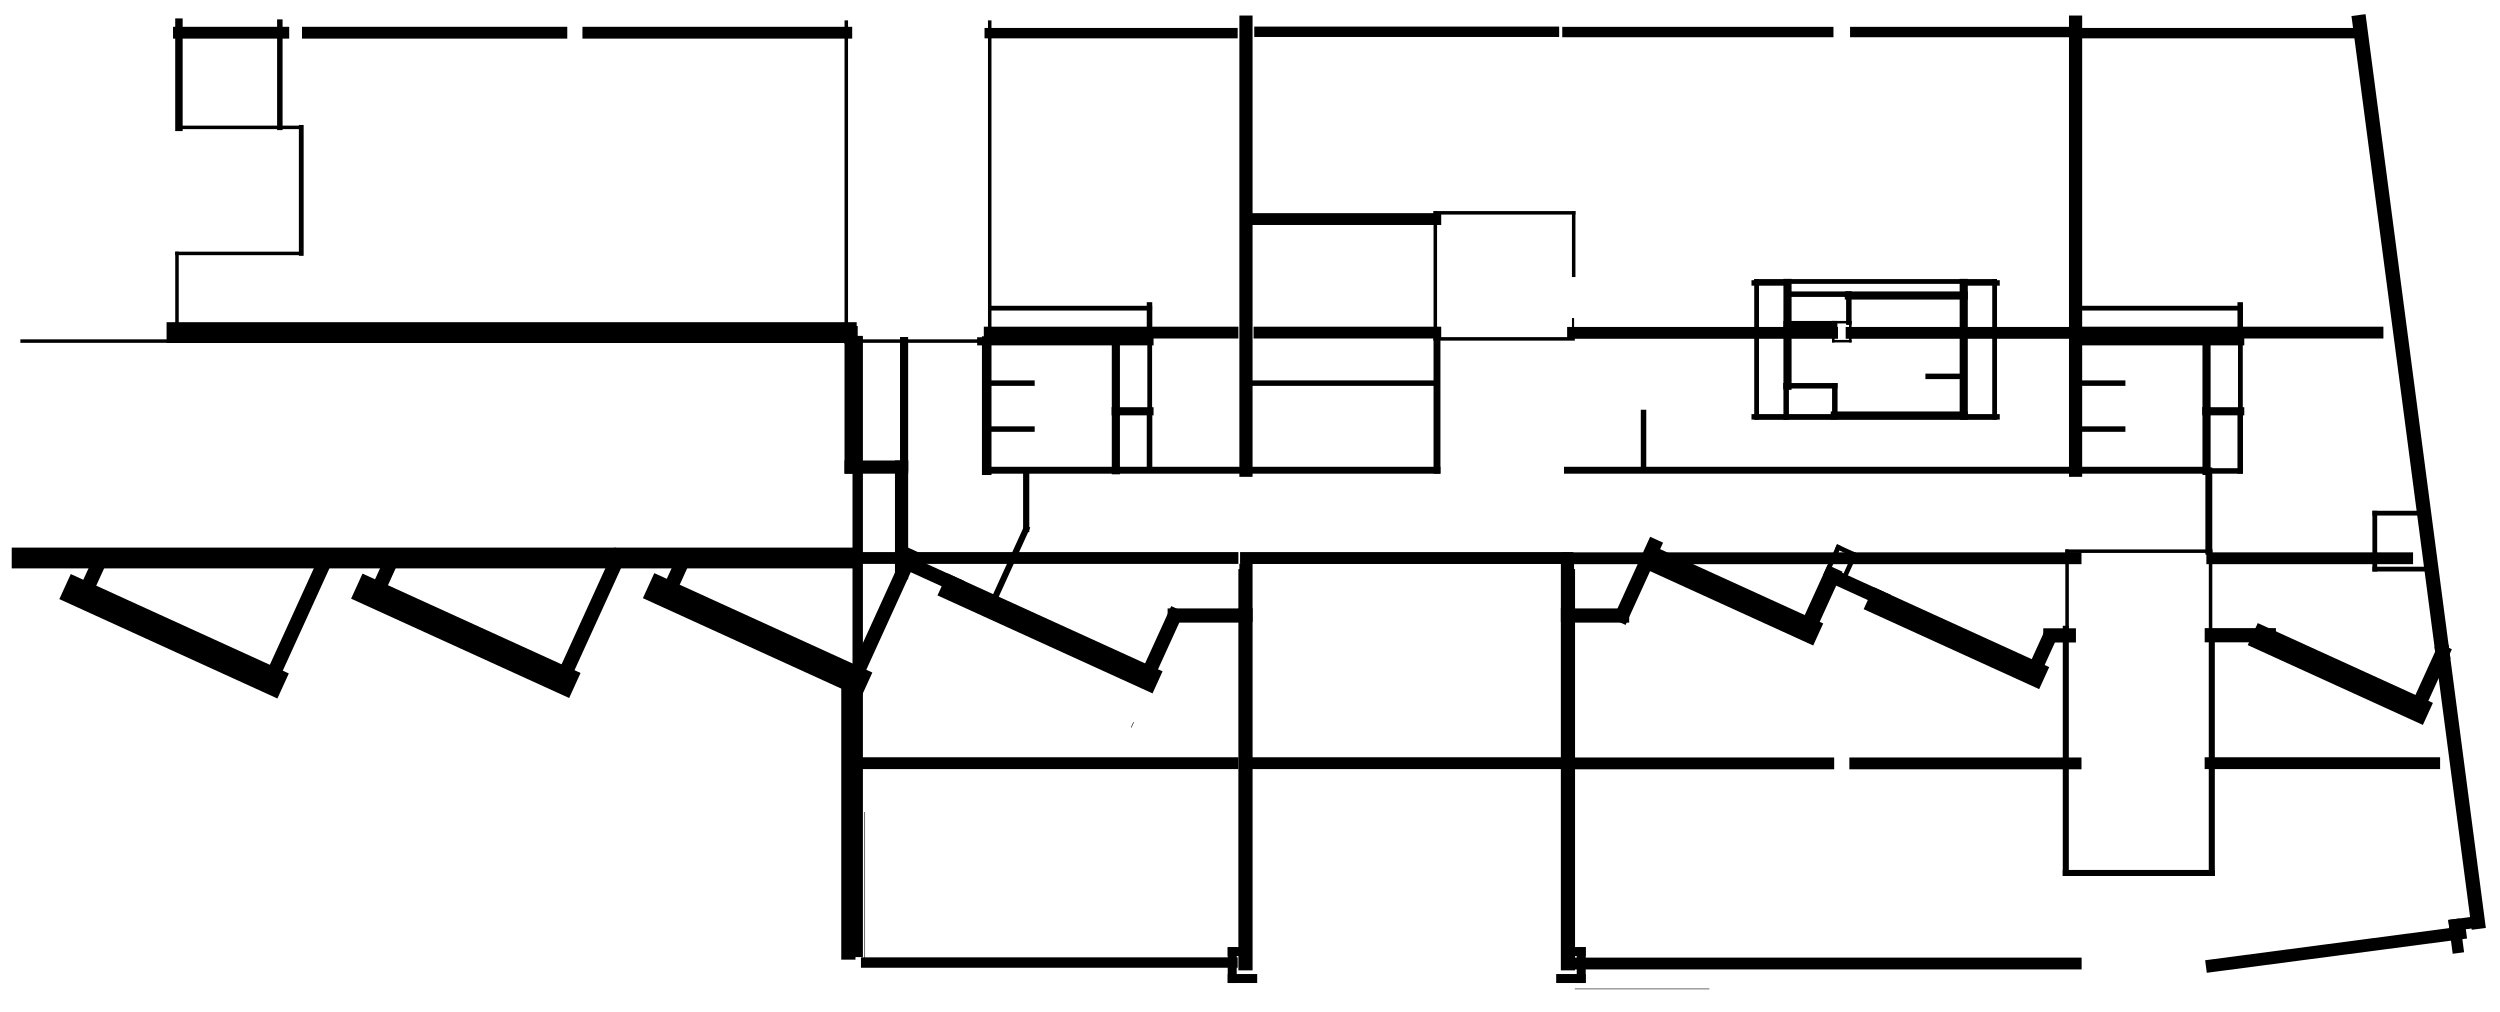
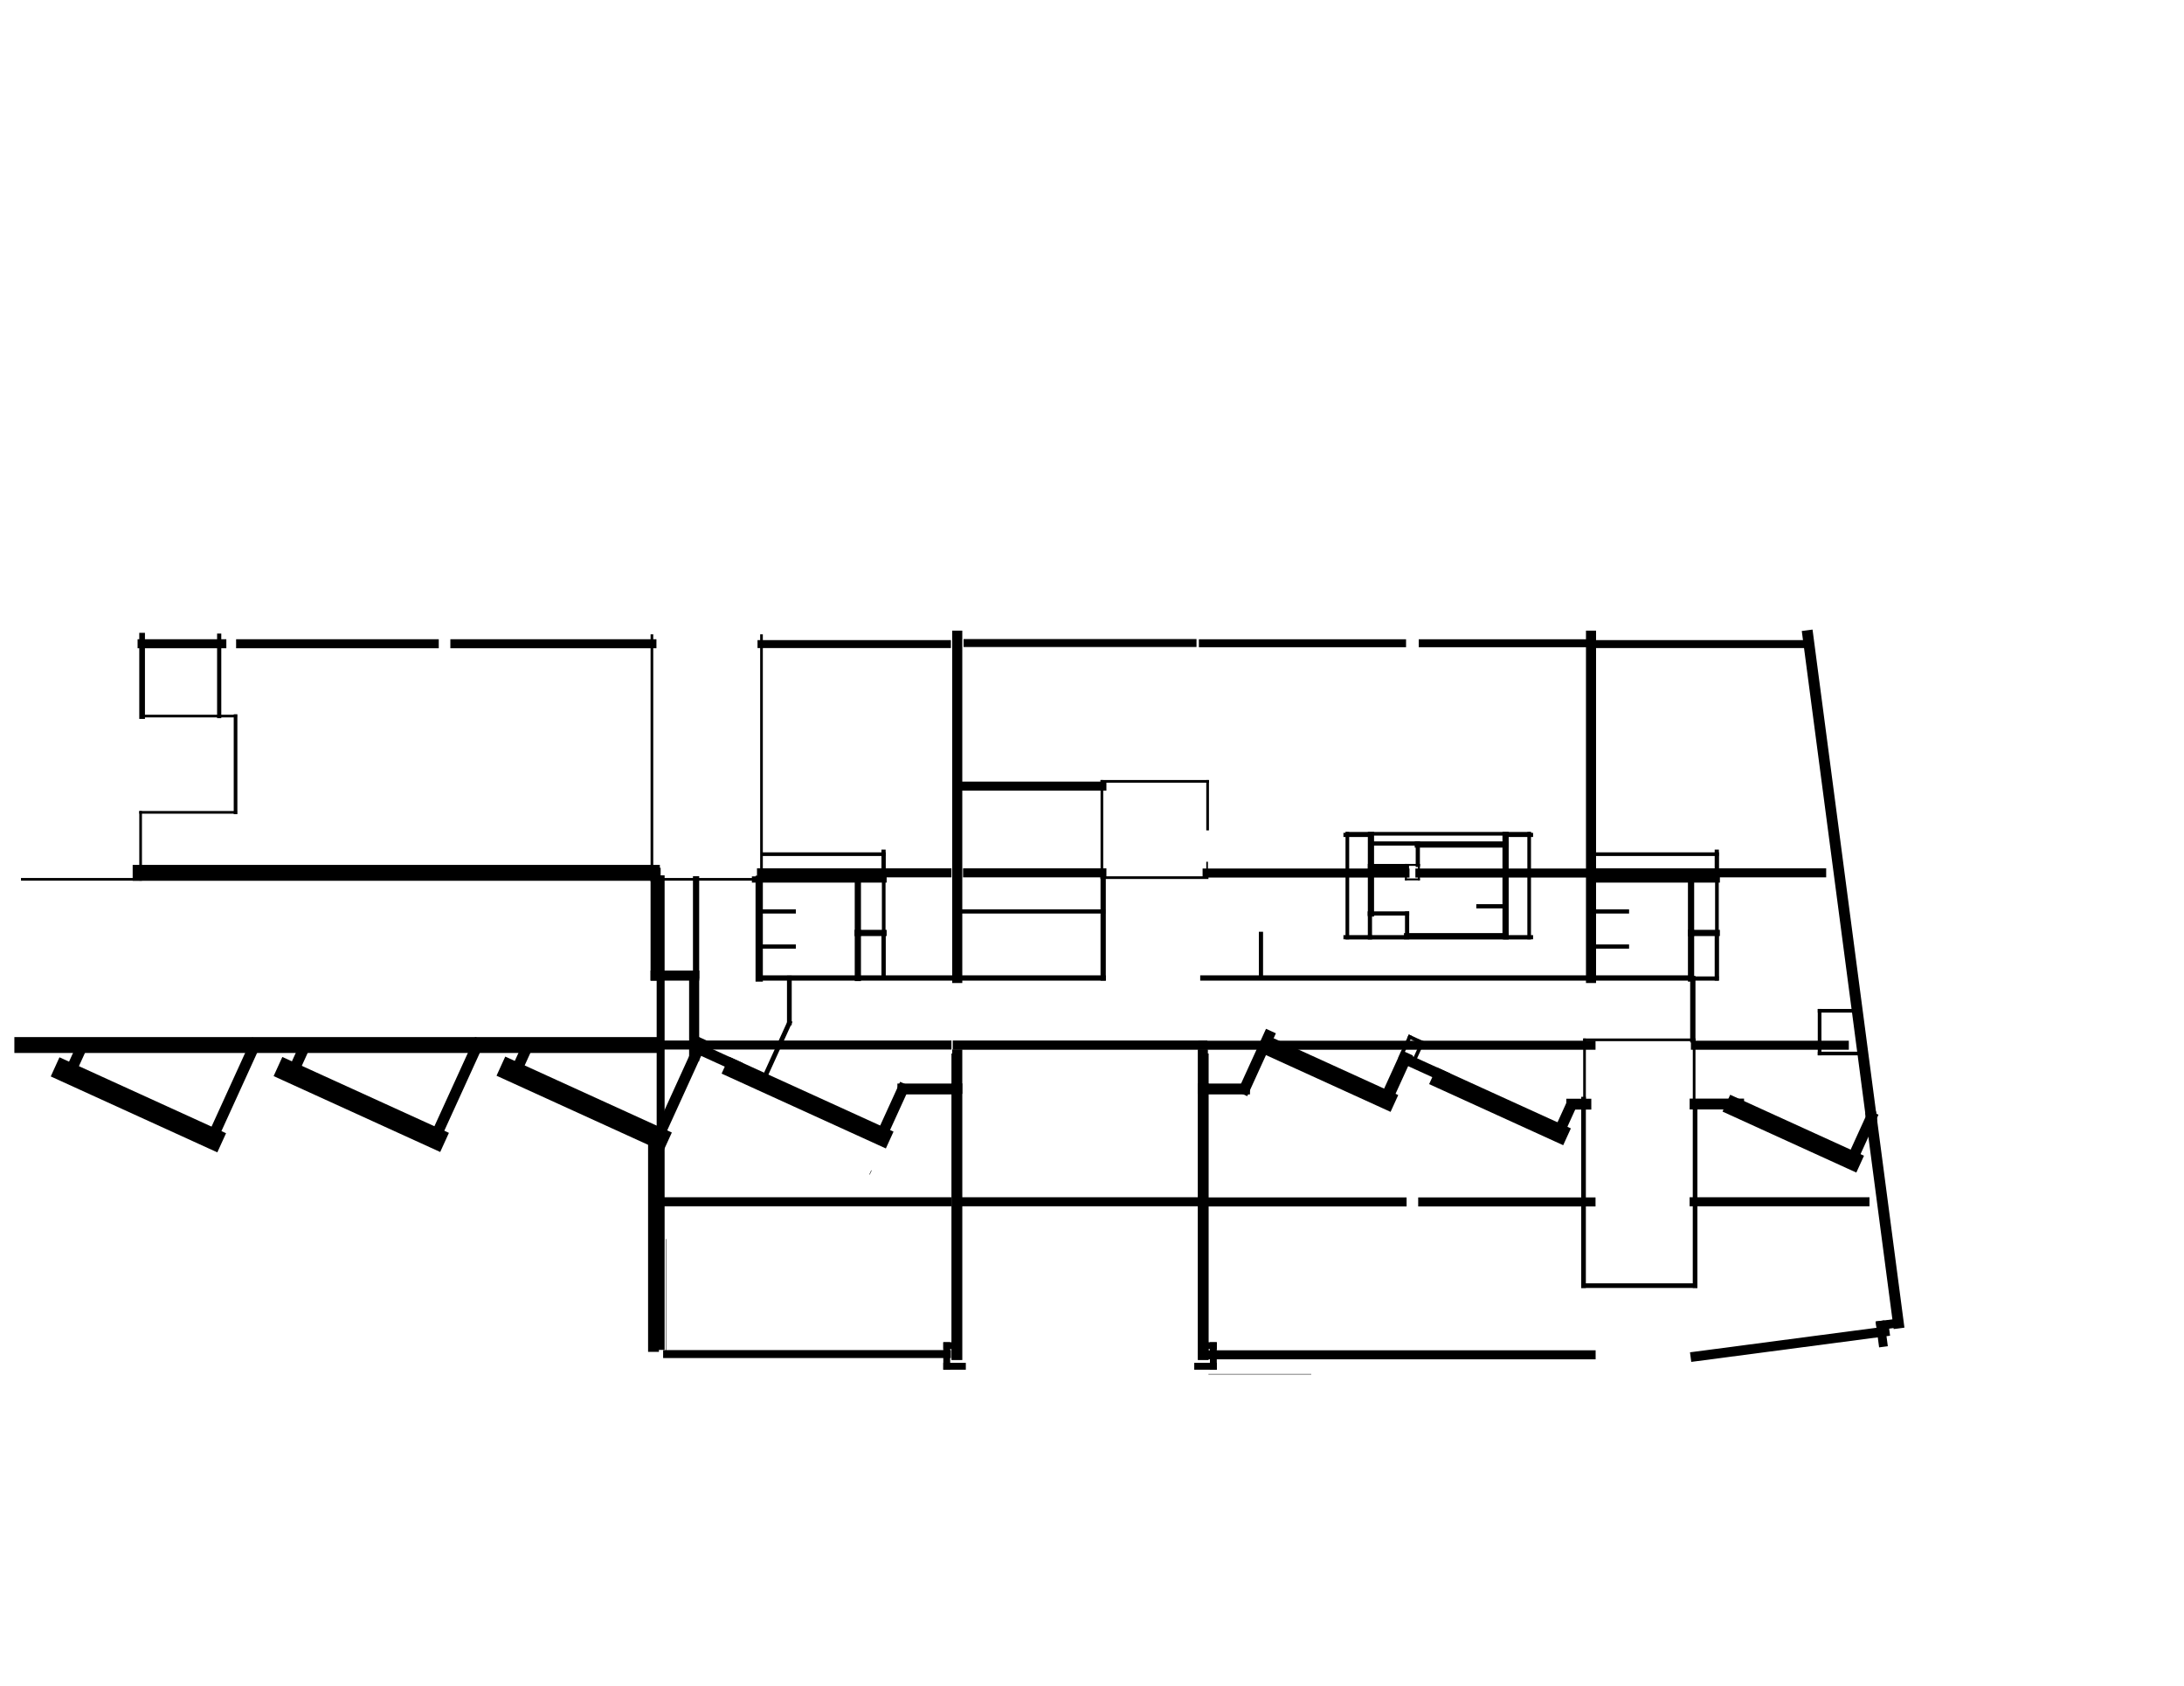
- <svg xmlns="http://www.w3.org/2000/svg" viewBox="-34.325 -13.37 56.488 22.845">
+ <svg xmlns="http://www.w3.org/2000/svg" viewBox="-34.485 -31.672 64.597 49.853">
  <g transform="scale(1,-1)">
    <line id="w-40" x1="-15.094" y1="5.855" x2="-15.094" y2="2.816" stroke="black" stroke-width="0.298" stroke-linecap="square" />
    <line id="w-41" x1="21.663" y1="-7.459" x2="20.863" y2="-1.379" stroke="black" stroke-width="0.321" stroke-linecap="square" />
    <line id="w-42" x1="20.863" y1="-1.379" x2="18.987" y2="12.87" stroke="black" stroke-width="0.321" stroke-linecap="square" />
    <line id="w-73" x1="-12.03" y1="2.745" x2="-1.856" y2="2.745" stroke="black" stroke-width="0.156" stroke-linecap="square" />
    <line id="w-83" x1="-1.856" y1="5.674" x2="-1.856" y2="2.745" stroke="black" stroke-width="0.156" stroke-linecap="square" />
    <line id="w-86" x1="1.092" y1="2.745" x2="15.532" y2="2.745" stroke="black" stroke-width="0.156" stroke-linecap="square" />
    <line id="w-87" x1="-6.183" y1="-8.395" x2="-6.183" y2="-0.533" stroke="black" stroke-width="0.321" stroke-linecap="square" />
    <line id="w-88" x1="1.103" y1="-8.395" x2="1.103" y2="-0.533" stroke="black" stroke-width="0.321" stroke-linecap="square" />
    <line id="w-99" x1="12.573" y1="2.745" x2="12.573" y2="12.87" stroke="black" stroke-width="0.298" stroke-linecap="square" />
    <line id="w-100" x1="-6.172" y1="2.745" x2="-6.172" y2="12.87" stroke="black" stroke-width="0.298" stroke-linecap="square" />
    <line id="w-192" x1="10.798" y1="3.951" x2="10.046" y2="3.951" stroke="black" stroke-width="0.124" stroke-linecap="square" />
    <line id="w-193" x1="10.046" y1="6.977" x2="10.046" y2="3.981" stroke="black" stroke-width="0.184" stroke-linecap="square" />
    <line id="w-194" x1="6.064" y1="6.723" x2="7.45" y2="6.723" stroke="black" stroke-width="0.124" stroke-linecap="square" />
    <line id="w-195" x1="6.034" y1="3.951" x2="6.034" y2="4.653" stroke="black" stroke-width="0.124" stroke-linecap="square" />
    <line id="w-196" x1="10.798" y1="6.977" x2="10.046" y2="6.977" stroke="black" stroke-width="0.124" stroke-linecap="square" />
    <line id="w-197" x1="7.133" y1="3.981" x2="7.133" y2="4.653" stroke="black" stroke-width="0.124" stroke-linecap="square" />
    <line id="w-198" x1="7.133" y1="4.653" x2="6.034" y2="4.653" stroke="black" stroke-width="0.124" stroke-linecap="square" />
    <line id="w-199" x1="6.064" y1="6.977" x2="5.312" y2="6.977" stroke="black" stroke-width="0.124" stroke-linecap="square" />
    <line id="w-200" x1="7.099" y1="6.09" x2="7.099" y2="5.661" stroke="black" stroke-width="0.057" stroke-linecap="square" />
    <line id="w-201" x1="10.046" y1="4.866" x2="9.242" y2="4.866" stroke="black" stroke-width="0.124" stroke-linecap="square" />
    <line id="w-202" x1="6.034" y1="3.951" x2="5.312" y2="3.951" stroke="black" stroke-width="0.124" stroke-linecap="square" />
    <line id="w-203" x1="7.133" y1="3.951" x2="6.034" y2="3.951" stroke="black" stroke-width="0.124" stroke-linecap="square" />
    <line id="w-242" x1="-6.172" y1="0.737" x2="1.092" y2="0.737" stroke="black" stroke-width="0.216" stroke-linecap="square" />
    <line id="w-267" x1="-13.897" y1="5.663" x2="-13.897" y2="2.816" stroke="black" stroke-width="0.184" stroke-linecap="square" />
    <line id="w-268" x1="-13.954" y1="2.816" x2="-15.094" y2="2.816" stroke="black" stroke-width="0.298" stroke-linecap="square" />
    <line id="w-295" x1="15.532" y1="2.729" x2="15.532" y2="4.077" stroke="black" stroke-width="0.184" stroke-linecap="square" />
    <line id="w-296" x1="16.293" y1="2.729" x2="16.293" y2="4.077" stroke="black" stroke-width="0.124" stroke-linecap="square" />
    <line id="w-297" x1="12.573" y1="5.658" x2="16.293" y2="5.658" stroke="black" stroke-width="0.184" stroke-linecap="square" />
    <line id="w-298" x1="16.293" y1="5.658" x2="16.293" y2="6.48" stroke="black" stroke-width="0.124" stroke-linecap="square" />
    <line id="w-299" x1="12.573" y1="4.713" x2="13.637" y2="4.713" stroke="black" stroke-width="0.124" stroke-linecap="square" />
    <line id="w-300" x1="12.573" y1="3.675" x2="13.637" y2="3.675" stroke="black" stroke-width="0.124" stroke-linecap="square" />
    <line id="w-301" x1="-15.156" y1="-8.153" x2="-15.156" y2="-1.921" stroke="black" stroke-width="0.321" stroke-linecap="square" />
    <line id="w-305" x1="-6.344" y1="-0.538" x2="-7.782" y2="-0.538" stroke="black" stroke-width="0.321" stroke-linecap="square" />
    <line id="w-307" x1="1.264" y1="-0.538" x2="2.326" y2="-0.538" stroke="black" stroke-width="0.321" stroke-linecap="square" />
    <line id="w-309" x1="-28.211" y1="-2.001" x2="-32.572" y2="-0.013" stroke="black" stroke-width="0.622" stroke-linecap="square" />
    <line id="w-310" x1="-28.211" y1="-2.001" x2="-26.944" y2="0.778" stroke="black" stroke-width="0.321" stroke-linecap="square" />
    <line id="w-312" x1="-21.619" y1="-1.99" x2="-25.98" y2="-0.003" stroke="black" stroke-width="0.622" stroke-linecap="square" />
    <line id="w-313" x1="-21.619" y1="-1.99" x2="-20.352" y2="0.789" stroke="black" stroke-width="0.321" stroke-linecap="square" />
    <line id="w-314" x1="-15.026" y1="-1.98" x2="-19.387" y2="0.008" stroke="black" stroke-width="0.622" stroke-linecap="square" />
    <line id="w-315" x1="-15.026" y1="-1.98" x2="-13.76" y2="0.799" stroke="black" stroke-width="0.321" stroke-linecap="square" />
    <line id="w-320" x1="-8.419" y1="-1.935" x2="-12.78" y2="0.052" stroke="black" stroke-width="0.547" stroke-linecap="square" />
    <line id="w-321" x1="-8.419" y1="-1.935" x2="-7.782" y2="-0.538" stroke="black" stroke-width="0.321" stroke-linecap="square" />
    <line id="w-322" x1="6.509" y1="-0.853" x2="3.073" y2="0.713" stroke="black" stroke-width="0.547" stroke-linecap="square" />
    <line id="w-323" x1="6.509" y1="-0.853" x2="7.062" y2="0.36" stroke="black" stroke-width="0.371" stroke-linecap="square" />
    <line id="w-324" x1="11.615" y1="-1.839" x2="8.147" y2="-0.259" stroke="black" stroke-width="0.547" stroke-linecap="square" />
    <line id="w-325" x1="11.615" y1="-1.839" x2="11.968" y2="-1.063" stroke="black" stroke-width="0.321" stroke-linecap="square" />
    <line id="w-326" x1="8.194" y1="-0.156" x2="7.062" y2="0.36" stroke="black" stroke-width="0.321" stroke-linecap="square" />
    <line id="w-328" x1="2.326" y1="-0.538" x2="3.04" y2="1.029" stroke="black" stroke-width="0.321" stroke-linecap="square" />
    <line id="w-330" x1="12.421" y1="-0.987" x2="12.003" y2="-0.987" stroke="black" stroke-width="0.321" stroke-linecap="square" />
    <line id="w-332" x1="-13.954" y1="2.816" x2="-13.954" y2="0.429" stroke="black" stroke-width="0.298" stroke-linecap="square" />
    <line id="w-334" x1="16.939" y1="-0.983" x2="15.651" y2="-0.983" stroke="black" stroke-width="0.321" stroke-linecap="square" />
    <line id="w-335" x1="20.285" y1="-2.648" x2="16.825" y2="-1.071" stroke="black" stroke-width="0.547" stroke-linecap="square" />
    <line id="w-336" x1="20.285" y1="-2.648" x2="20.863" y2="-1.379" stroke="black" stroke-width="0.321" stroke-linecap="square" />
    <line id="w-355" x1="-12.733" y1="0.155" x2="-13.681" y2="0.587" stroke="black" stroke-width="0.321" stroke-linecap="square" />
    <line id="w-362" x1="-6.172" y1="4.713" x2="-1.856" y2="4.713" stroke="black" stroke-width="0.124" stroke-linecap="square" />
    <line id="w-386" x1="6.064" y1="4.653" x2="6.064" y2="6.977" stroke="black" stroke-width="0.184" stroke-linecap="square" />
    <line id="w-394" x1="7.45" y1="6.723" x2="7.45" y2="6.09" stroke="black" stroke-width="0.124" stroke-linecap="square" />
    <line id="w-395" x1="7.099" y1="5.661" x2="7.483" y2="5.661" stroke="black" stroke-width="0.057" stroke-linecap="square" />
    <line id="w-396" x1="2.811" y1="4.05" x2="2.811" y2="2.745" stroke="black" stroke-width="0.124" stroke-linecap="square" />
    <line id="w-397" x1="7.099" y1="6.09" x2="7.483" y2="6.09" stroke="black" stroke-width="0.057" stroke-linecap="square" />
    <line id="w-398" x1="7.483" y1="6.09" x2="7.483" y2="5.661" stroke="black" stroke-width="0.057" stroke-linecap="square" />
    <line id="w-399" x1="6.064" y1="6.026" x2="7.099" y2="6.026" stroke="black" stroke-width="0.184" stroke-linecap="square" />
    <line id="w-462" x1="-9.112" y1="2.745" x2="-9.112" y2="4.077" stroke="black" stroke-width="0.184" stroke-linecap="square" />
    <line id="w-463" x1="-8.352" y1="2.745" x2="-8.352" y2="4.077" stroke="black" stroke-width="0.124" stroke-linecap="square" />
    <line id="w-464" x1="-12.154" y1="5.658" x2="-8.352" y2="5.658" stroke="black" stroke-width="0.184" stroke-linecap="square" />
    <line id="w-465" x1="-8.352" y1="5.658" x2="-8.352" y2="6.48" stroke="black" stroke-width="0.124" stroke-linecap="square" />
    <line id="w-466" x1="-12.03" y1="4.713" x2="-11.008" y2="4.713" stroke="black" stroke-width="0.124" stroke-linecap="square" />
    <line id="w-467" x1="-12.03" y1="3.675" x2="-11.008" y2="3.675" stroke="black" stroke-width="0.124" stroke-linecap="square" />
    <line id="w-476" x1="-11.138" y1="2.745" x2="-11.138" y2="1.416" stroke="black" stroke-width="0.14" stroke-linecap="square" />
    <line id="w-477" x1="-12.03" y1="2.745" x2="-12.03" y2="5.663" stroke="black" stroke-width="0.216" stroke-linecap="square" />
    <line id="w-478" x1="-11.962" y1="12.87" x2="-11.962" y2="5.663" stroke="black" stroke-width="0.079" stroke-linecap="square" />
    <line id="w-479" x1="-11.962" y1="5.663" x2="-15.203" y2="5.663" stroke="black" stroke-width="0.079" stroke-linecap="square" />
    <line id="w-480" x1="-11.138" y1="1.416" x2="-11.935" y2="-0.333" stroke="black" stroke-width="0.14" stroke-linecap="square" />
    <line id="w-491" x1="1.233" y1="8.561" x2="-1.894" y2="8.561" stroke="black" stroke-width="0.079" stroke-linecap="square" />
    <line id="w-492" x1="-1.894" y1="8.561" x2="-1.894" y2="5.713" stroke="black" stroke-width="0.079" stroke-linecap="square" />
    <line id="w-493" x1="1.233" y1="8.561" x2="1.233" y2="7.15" stroke="black" stroke-width="0.079" stroke-linecap="square" />
    <line id="w-494" x1="1.218" y1="5.713" x2="-1.894" y2="5.713" stroke="black" stroke-width="0.079" stroke-linecap="square" />
    <line id="w-495" x1="1.218" y1="5.713" x2="1.218" y2="6.159" stroke="black" stroke-width="0.048" stroke-linecap="square" />
    <line id="w-505" x1="7.45" y1="6.693" x2="10.046" y2="6.693" stroke="black" stroke-width="0.184" stroke-linecap="square" />
    <line id="w-506" x1="-30.326" y1="5.663" x2="-33.825" y2="5.663" stroke="black" stroke-width="0.079" stroke-linecap="square" />
    <line id="w-507" x1="-27.518" y1="10.492" x2="-30.282" y2="10.492" stroke="black" stroke-width="0.079" stroke-linecap="square" />
    <line id="w-508" x1="-30.282" y1="12.87" x2="-30.282" y2="10.492" stroke="black" stroke-width="0.168" stroke-linecap="square" />
    <line id="w-509" x1="-27.518" y1="7.644" x2="-30.326" y2="7.644" stroke="black" stroke-width="0.079" stroke-linecap="square" />
    <line id="w-510" x1="-27.518" y1="10.492" x2="-27.518" y2="7.644" stroke="black" stroke-width="0.108" stroke-linecap="square" />
    <line id="w-511" x1="-30.326" y1="7.644" x2="-30.326" y2="5.663" stroke="black" stroke-width="0.079" stroke-linecap="square" />
    <line id="w-512" x1="-28.002" y1="12.87" x2="-28.002" y2="10.492" stroke="black" stroke-width="0.124" stroke-linecap="square" />
    <line id="w-529" x1="-15.203" y1="12.87" x2="-15.203" y2="5.634" stroke="black" stroke-width="0.079" stroke-linecap="square" />
    <line id="w-535" x1="-6.483" y1="-8.131" x2="-6.483" y2="-8.74" stroke="black" stroke-width="0.203" stroke-linecap="square" />
    <line id="w-536" x1="-6.483" y1="-8.74" x2="-6.02" y2="-8.74" stroke="black" stroke-width="0.203" stroke-linecap="square" />
    <line id="w-537" x1="-6.483" y1="-8.131" x2="-6.172" y2="-8.131" stroke="black" stroke-width="0.203" stroke-linecap="square" />
    <line id="w-538" x1="1.403" y1="-8.131" x2="1.403" y2="-8.74" stroke="black" stroke-width="0.203" stroke-linecap="square" />
    <line id="w-539" x1="1.403" y1="-8.74" x2="0.939" y2="-8.74" stroke="black" stroke-width="0.203" stroke-linecap="square" />
    <line id="w-540" x1="1.403" y1="-8.131" x2="1.103" y2="-8.131" stroke="black" stroke-width="0.203" stroke-linecap="square" />
    <line id="w-550" x1="12.381" y1="0.916" x2="12.381" y2="-0.987" stroke="black" stroke-width="0.079" stroke-linecap="square" />
    <line id="w-551" x1="15.623" y1="0.916" x2="15.623" y2="-0.983" stroke="black" stroke-width="0.079" stroke-linecap="square" />
    <line id="w-552" x1="15.623" y1="0.916" x2="12.381" y2="0.916" stroke="black" stroke-width="0.079" stroke-linecap="square" />
    <line id="w-564" x1="21.139" y1="-7.528" x2="21.206" y2="-8.035" stroke="black" stroke-width="0.26" stroke-linecap="square" />
    <line id="w-565" x1="21.139" y1="-7.528" x2="21.663" y2="-7.459" stroke="black" stroke-width="0.26" stroke-linecap="square" />
    <line id="w-609" x1="-14.754" y1="-3.874" x2="-6.477" y2="-3.874" stroke="black" stroke-width="0.267" stroke-linecap="square" />
    <line id="w-616" x1="15.584" y1="0.916" x2="15.584" y2="2.729" stroke="black" stroke-width="0.156" stroke-linecap="square" />
    <line id="w-617" x1="16.293" y1="2.729" x2="15.532" y2="2.729" stroke="black" stroke-width="0.124" stroke-linecap="square" />
    <line id="w-621" x1="-14.754" y1="-8.379" x2="-6.477" y2="-8.379" stroke="black" stroke-width="0.235" stroke-linecap="square" />
    <line id="w-643" x1="12.352" y1="-0.838" x2="12.352" y2="-6.355" stroke="black" stroke-width="0.137" stroke-linecap="square" />
    <line id="w-644" x1="12.352" y1="-6.355" x2="15.651" y2="-6.355" stroke="black" stroke-width="0.137" stroke-linecap="square" />
    <line id="w-645" x1="15.651" y1="-6.355" x2="15.651" y2="-0.983" stroke="black" stroke-width="0.137" stroke-linecap="square" />
    <line id="w-702" x1="-33.825" y1="0.762" x2="-15.094" y2="0.762" stroke="black" stroke-width="0.47" stroke-linecap="square" />
    <line id="w-709" x1="6.942" y1="0.414" x2="7.21" y2="1.002" stroke="black" stroke-width="0.108" stroke-linecap="square" />
    <line id="w-710" x1="7.21" y1="1.002" x2="7.581" y2="0.833" stroke="black" stroke-width="0.108" stroke-linecap="square" />
    <line id="w-711" x1="7.581" y1="0.833" x2="7.313" y2="0.245" stroke="black" stroke-width="0.108" stroke-linecap="square" />
    <line id="w-712" x1="1.092" y1="-0.533" x2="1.092" y2="0.483" stroke="black" stroke-width="0.298" stroke-linecap="square" />
    <line id="w-713" x1="1.235" y1="-0.533" x2="1.235" y2="0.483" stroke="black" stroke-width="0.057" stroke-linecap="square" />
    <line id="w-714" x1="-6.172" y1="-0.533" x2="-6.172" y2="0.483" stroke="black" stroke-width="0.298" stroke-linecap="square" />
    <line id="w-715" x1="-6.315" y1="-0.533" x2="-6.315" y2="0.483" stroke="black" stroke-width="0.057" stroke-linecap="square" />
    <line id="w-725" x1="-14.945" y1="-8.138" x2="-14.945" y2="5.663" stroke="black" stroke-width="0.235" stroke-linecap="square" />
    <line id="w-728" x1="-11.962" y1="12.621" x2="-6.477" y2="12.621" stroke="black" stroke-width="0.235" stroke-linecap="square" />
    <line id="w-731" x1="-5.972" y1="-3.874" x2="0.892" y2="-3.874" stroke="black" stroke-width="0.267" stroke-linecap="square" />
    <line id="w-734" x1="1.092" y1="-8.401" x2="12.576" y2="-8.401" stroke="black" stroke-width="0.267" stroke-linecap="square" />
    <line id="w-737" x1="15.661" y1="-8.45" x2="21.258" y2="-7.713" stroke="black" stroke-width="0.286" stroke-linecap="square" />
    <line id="w-803" x1="16.589" y1="-8.432" x2="21.05" y2="-7.844" stroke="black" stroke-width="0.013" stroke-linecap="square" />
    <line id="w-808" x1="1.264" y1="-8.975" x2="4.292" y2="-8.975" stroke="black" stroke-width="0.013" stroke-linecap="square" />
    <line id="w-811" x1="-8.763" y1="-3.062" x2="-8.713" y2="-2.952" stroke="black" stroke-width="0.013" stroke-linecap="square" />
    <line id="w-834" x1="10.046" y1="3.981" x2="7.133" y2="3.981" stroke="black" stroke-width="0.184" stroke-linecap="square" />
    <line id="w-849" x1="12.722" y1="6.407" x2="16.297" y2="6.407" stroke="black" stroke-width="0.108" stroke-linecap="square" />
    <line id="w-850" x1="16.297" y1="6.407" x2="16.297" y2="2.823" stroke="black" stroke-width="0.108" stroke-linecap="square" />
    <line id="w-853" x1="-11.922" y1="6.407" x2="-8.347" y2="6.407" stroke="black" stroke-width="0.108" stroke-linecap="square" />
    <line id="w-854" x1="-8.347" y1="6.407" x2="-8.347" y2="2.823" stroke="black" stroke-width="0.108" stroke-linecap="square" />
    <line id="w-857" x1="-14.754" y1="0.762" x2="-6.477" y2="0.762" stroke="black" stroke-width="0.267" stroke-linecap="square" />
    <line id="w-858" x1="-11.962" y1="5.855" x2="-6.477" y2="5.855" stroke="black" stroke-width="0.267" stroke-linecap="square" />
    <line id="w-873" x1="20.614" y1="0.511" x2="19.334" y2="0.511" stroke="black" stroke-width="0.108" stroke-linecap="square" />
    <line id="w-874" x1="19.334" y1="0.511" x2="19.334" y2="1.775" stroke="black" stroke-width="0.108" stroke-linecap="square" />
    <line id="w-875" x1="19.334" y1="1.775" x2="20.448" y2="1.775" stroke="black" stroke-width="0.108" stroke-linecap="square" />
    <line id="w-894" x1="-6.172" y1="0.762" x2="1.092" y2="0.762" stroke="black" stroke-width="0.267" stroke-linecap="square" />
    <line id="w-895" x1="-5.867" y1="5.855" x2="-1.894" y2="5.855" stroke="black" stroke-width="0.267" stroke-linecap="square" />
    <line id="w-896" x1="-6.172" y1="8.42" x2="-1.894" y2="8.42" stroke="black" stroke-width="0.267" stroke-linecap="square" />
    <line id="w-906" x1="1.092" y1="-3.879" x2="6.985" y2="-3.879" stroke="black" stroke-width="0.267" stroke-linecap="square" />
    <line id="w-907" x1="1.092" y1="0.756" x2="12.573" y2="0.756" stroke="black" stroke-width="0.267" stroke-linecap="square" />
    <line id="w-908" x1="1.218" y1="5.849" x2="7.071" y2="5.849" stroke="black" stroke-width="0.267" stroke-linecap="square" />
    <line id="w-909" x1="1.092" y1="12.646" x2="6.985" y2="12.646" stroke="black" stroke-width="0.235" stroke-linecap="square" />
    <line id="w-924" x1="7.512" y1="5.849" x2="12.573" y2="5.849" stroke="black" stroke-width="0.267" stroke-linecap="square" />
    <line id="w-925" x1="7.595" y1="-3.879" x2="12.573" y2="-3.879" stroke="black" stroke-width="0.267" stroke-linecap="square" />
    <line id="w-947" x1="5.366" y1="7.01" x2="10.744" y2="7.01" stroke="black" stroke-width="0.108" stroke-linecap="square" />
    <line id="w-948" x1="10.744" y1="7.01" x2="10.744" y2="3.943" stroke="black" stroke-width="0.108" stroke-linecap="square" />
    <line id="w-949" x1="10.744" y1="3.943" x2="5.366" y2="3.943" stroke="black" stroke-width="0.108" stroke-linecap="square" />
    <line id="w-950" x1="5.366" y1="3.943" x2="5.366" y2="7.01" stroke="black" stroke-width="0.108" stroke-linecap="square" />
    <line id="w-1003" x1="-32.297" y1="0.203" x2="-32.042" y2="0.762" stroke="black" stroke-width="0.321" stroke-linecap="square" />
    <line id="w-1004" x1="-25.705" y1="0.213" x2="-25.455" y2="0.762" stroke="black" stroke-width="0.321" stroke-linecap="square" />
    <line id="w-1005" x1="-19.113" y1="0.224" x2="-18.868" y2="0.762" stroke="black" stroke-width="0.321" stroke-linecap="square" />
    <line id="w-1022" x1="-5.867" y1="12.652" x2="0.787" y2="12.652" stroke="black" stroke-width="0.235" stroke-linecap="square" />
    <line id="w-1023" x1="7.595" y1="12.646" x2="12.573" y2="12.646" stroke="black" stroke-width="0.235" stroke-linecap="square" />
    <line id="w-1024" x1="12.573" y1="12.621" x2="19.02" y2="12.621" stroke="black" stroke-width="0.235" stroke-linecap="square" />
    <line id="w-1026" x1="-14.786" y1="-4.983" x2="-14.786" y2="-8.378" stroke="black" stroke-width="0.013" stroke-linecap="square" />
    <line id="w-1028" x1="-14.786" y1="-8.378" x2="-12.264" y2="-8.378" stroke="black" stroke-width="0.013" stroke-linecap="square" />
    <line id="w-1032" x1="15.532" y1="4.077" x2="15.532" y2="5.658" stroke="black" stroke-width="0.184" stroke-linecap="square" />
    <line id="w-1035" x1="-9.112" y1="4.077" x2="-9.112" y2="5.658" stroke="black" stroke-width="0.184" stroke-linecap="square" />
    <line id="w-1039" x1="15.532" y1="4.077" x2="16.293" y2="4.077" stroke="black" stroke-width="0.184" stroke-linecap="square" />
    <line id="w-1042" x1="-9.112" y1="4.077" x2="-8.352" y2="4.077" stroke="black" stroke-width="0.184" stroke-linecap="square" />
    <line id="w-1043" x1="12.573" y1="5.855" x2="19.395" y2="5.855" stroke="black" stroke-width="0.267" stroke-linecap="square" />
    <line id="w-1049" x1="-30.282" y1="12.631" x2="-27.924" y2="12.631" stroke="black" stroke-width="0.267" stroke-linecap="square" />
    <line id="w-1050" x1="-30.326" y1="5.855" x2="-15.203" y2="5.855" stroke="black" stroke-width="0.47" stroke-linecap="square" />
    <line id="w-1057" x1="-27.368" y1="12.631" x2="-21.641" y2="12.631" stroke="black" stroke-width="0.267" stroke-linecap="square" />
    <line id="w-1058" x1="-21.031" y1="12.631" x2="-15.203" y2="12.631" stroke="black" stroke-width="0.267" stroke-linecap="square" />
    <line id="w-1059" x1="15.623" y1="-3.874" x2="20.676" y2="-3.874" stroke="black" stroke-width="0.267" stroke-linecap="square" />
    <line id="w-1061" x1="15.662" y1="0.756" x2="20.065" y2="0.756" stroke="black" stroke-width="0.267" stroke-linecap="square" />
  </g>
</svg>
